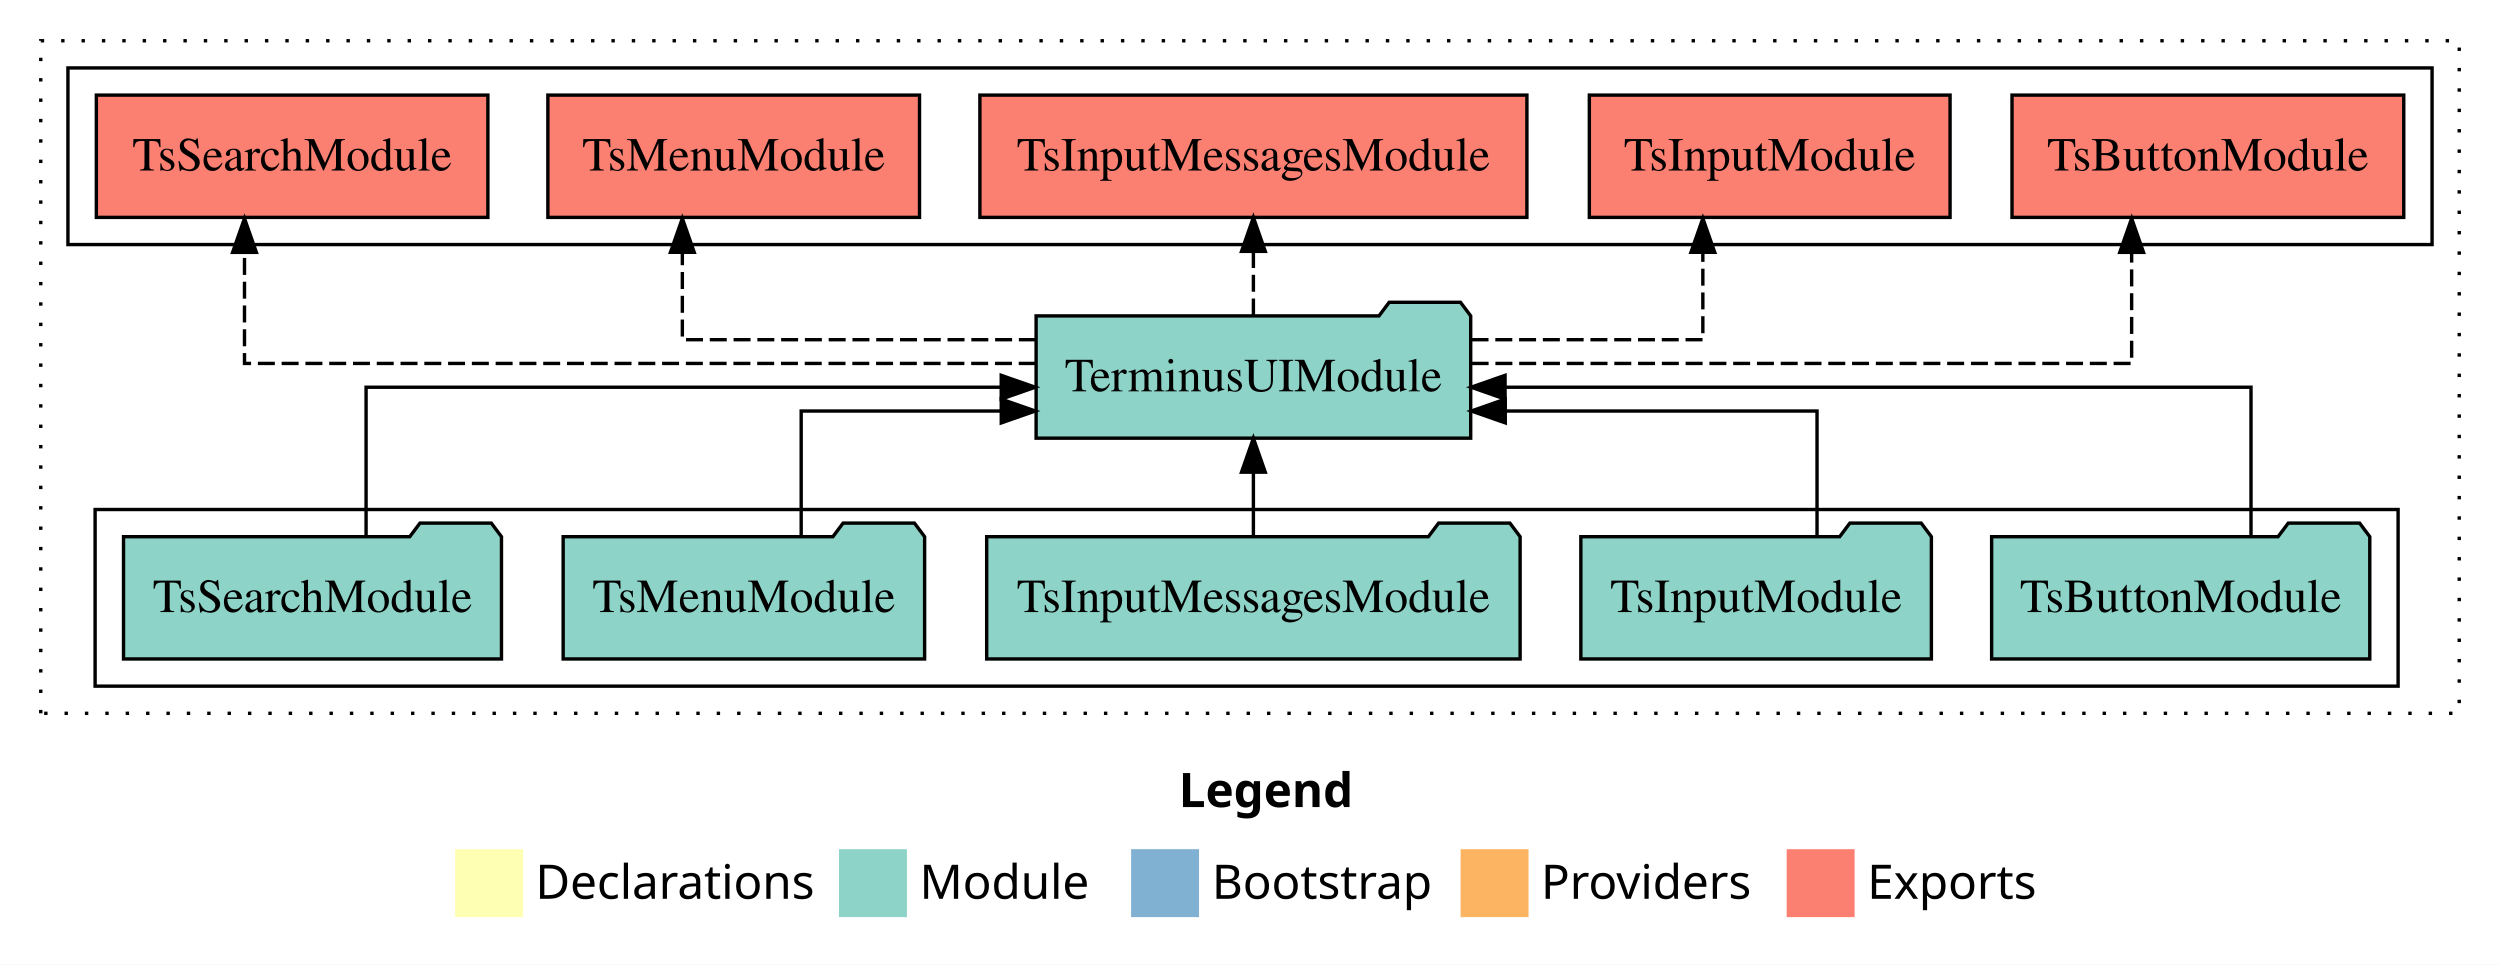
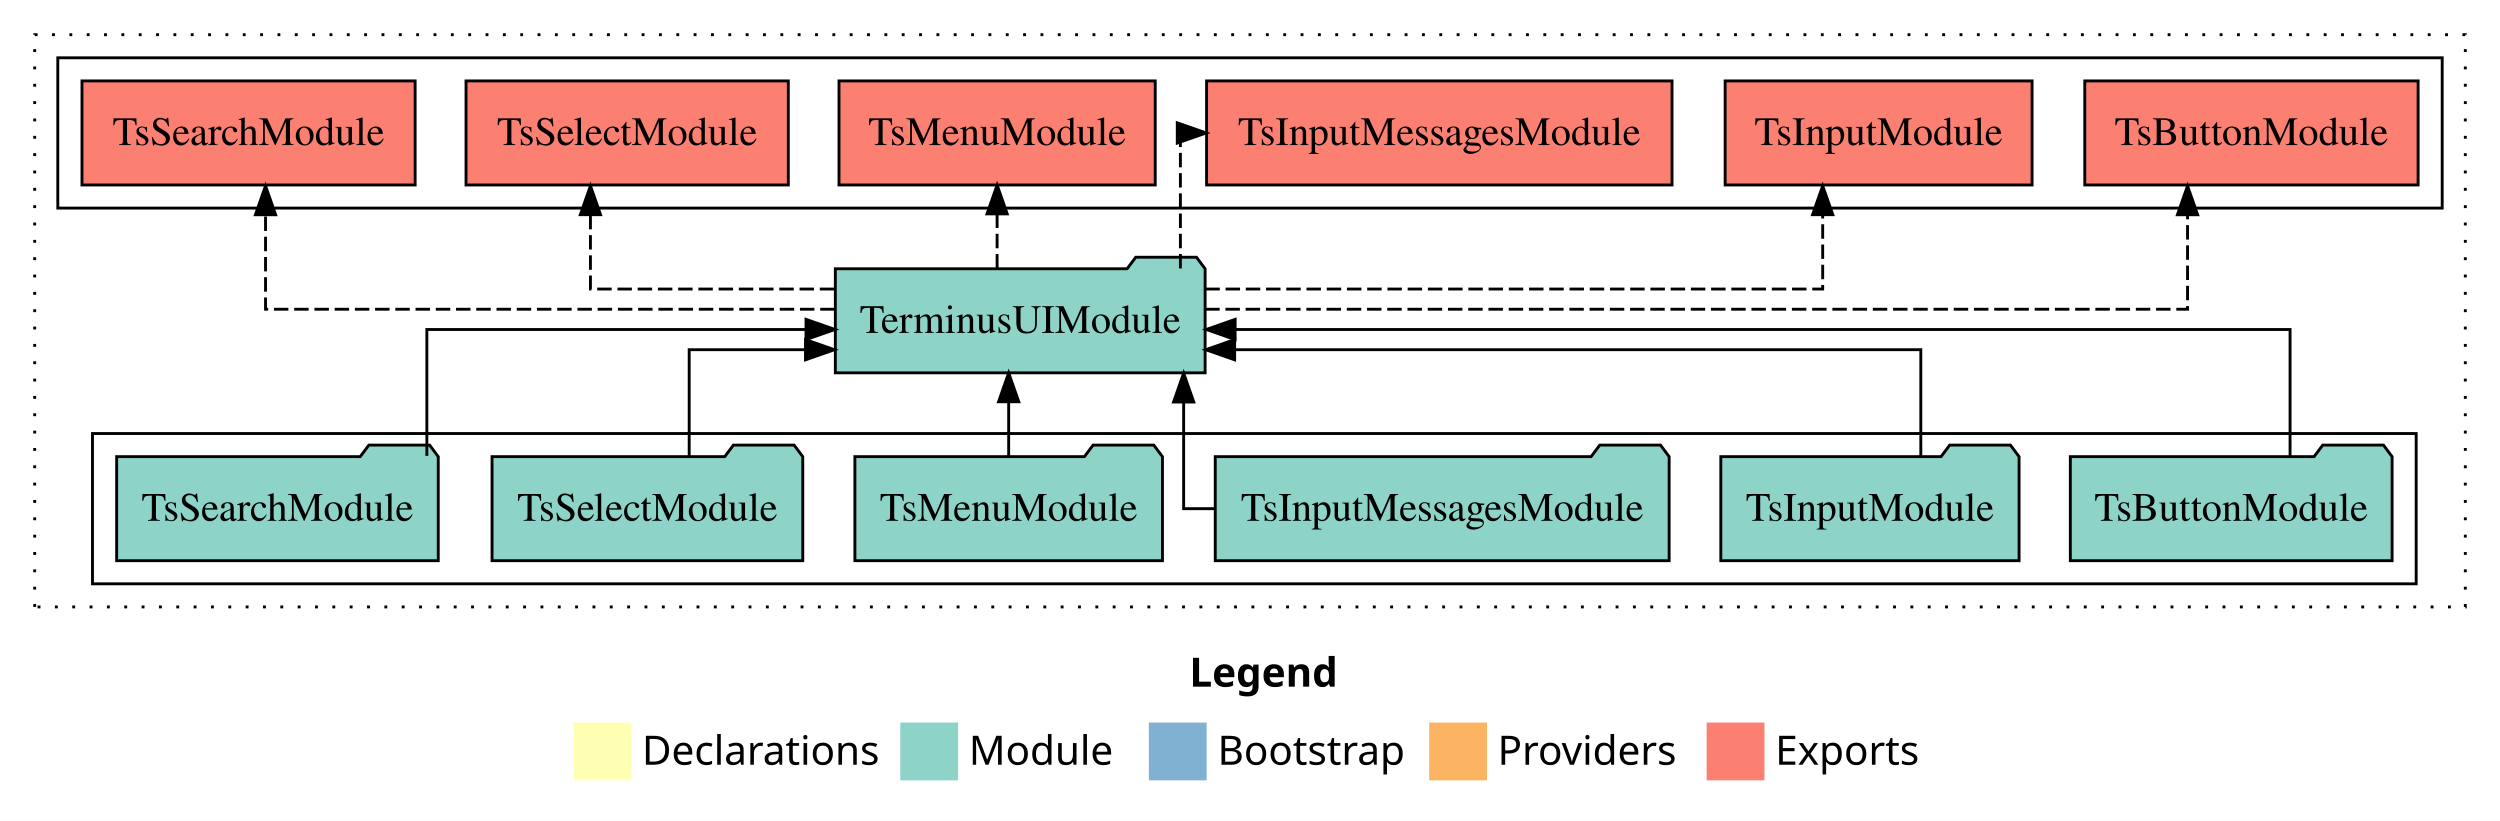
- <svg xmlns="http://www.w3.org/2000/svg" width="736pt" height="284pt" viewBox="0.00 0.00 736.00 284.00">
+ <svg xmlns="http://www.w3.org/2000/svg" width="865pt" height="284pt" viewBox="0.00 0.00 865.00 284.00">
  <g id="graph0" class="graph" transform="scale(1 1) rotate(0) translate(4 280)">
-     <polygon fill="#ffffff" stroke="transparent" points="-4,4 -4,-280 732,-280 732,4 -4,4" />
-     <text text-anchor="start" x="343.009" y="-42.4" font-family="sans-serif" font-weight="bold" font-size="14.00" fill="#000000">Legend</text>
-     <polygon fill="#ffffb3" stroke="transparent" points="130,-10 130,-30 150,-30 150,-10 130,-10" />
-     <text text-anchor="start" x="153.629" y="-15.4" font-family="sans-serif" font-size="14.00" fill="#000000">  Declarations</text>
-     <polygon fill="#8dd3c7" stroke="transparent" points="243,-10 243,-30 263,-30 263,-10 243,-10" />
-     <text text-anchor="start" x="266.725" y="-15.4" font-family="sans-serif" font-size="14.00" fill="#000000">  Module</text>
-     <polygon fill="#80b1d3" stroke="transparent" points="329,-10 329,-30 349,-30 349,-10 329,-10" />
-     <text text-anchor="start" x="352.781" y="-15.4" font-family="sans-serif" font-size="14.00" fill="#000000">  Bootstrap</text>
-     <polygon fill="#fdb462" stroke="transparent" points="426,-10 426,-30 446,-30 446,-10 426,-10" />
-     <text text-anchor="start" x="449.673" y="-15.4" font-family="sans-serif" font-size="14.00" fill="#000000">  Providers</text>
-     <polygon fill="#fb8072" stroke="transparent" points="522,-10 522,-30 542,-30 542,-10 522,-10" />
-     <text text-anchor="start" x="545.726" y="-15.4" font-family="sans-serif" font-size="14.00" fill="#000000">  Exports</text>
+     <polygon fill="#ffffff" stroke="transparent" points="-4,4 -4,-280 861,-280 861,4 -4,4" />
+     <text text-anchor="start" x="407.509" y="-42.4" font-family="sans-serif" font-weight="bold" font-size="14.00" fill="#000000">Legend</text>
+     <polygon fill="#ffffb3" stroke="transparent" points="194.5,-10 194.5,-30 214.5,-30 214.5,-10 194.5,-10" />
+     <text text-anchor="start" x="218.129" y="-15.4" font-family="sans-serif" font-size="14.00" fill="#000000">  Declarations</text>
+     <polygon fill="#8dd3c7" stroke="transparent" points="307.5,-10 307.5,-30 327.5,-30 327.5,-10 307.5,-10" />
+     <text text-anchor="start" x="331.225" y="-15.4" font-family="sans-serif" font-size="14.00" fill="#000000">  Module</text>
+     <polygon fill="#80b1d3" stroke="transparent" points="393.5,-10 393.5,-30 413.5,-30 413.5,-10 393.5,-10" />
+     <text text-anchor="start" x="417.281" y="-15.4" font-family="sans-serif" font-size="14.00" fill="#000000">  Bootstrap</text>
+     <polygon fill="#fdb462" stroke="transparent" points="490.5,-10 490.5,-30 510.5,-30 510.5,-10 490.5,-10" />
+     <text text-anchor="start" x="514.173" y="-15.4" font-family="sans-serif" font-size="14.00" fill="#000000">  Providers</text>
+     <polygon fill="#fb8072" stroke="transparent" points="586.5,-10 586.5,-30 606.5,-30 606.5,-10 586.5,-10" />
+     <text text-anchor="start" x="610.226" y="-15.4" font-family="sans-serif" font-size="14.00" fill="#000000">  Exports</text>
    <g id="clust1" class="cluster">
-       <polygon fill="none" stroke="#000000" stroke-dasharray="1,5" points="8,-70 8,-268 720,-268 720,-70 8,-70" />
+       <polygon fill="none" stroke="#000000" stroke-dasharray="1,5" points="8,-70 8,-268 849,-268 849,-70 8,-70" />
    </g>
    <g id="clust3" class="cluster">
-       <polygon fill="none" stroke="#000000" points="24,-78 24,-130 702,-130 702,-78 24,-78" />
+       <polygon fill="none" stroke="#000000" points="28,-78 28,-130 832,-130 832,-78 28,-78" />
    </g>
    <g id="clust4" class="cluster">
-       <polygon fill="none" stroke="#000000" points="16,-208 16,-260 712,-260 712,-208 16,-208" />
+       <polygon fill="none" stroke="#000000" points="16,-208 16,-260 841,-260 841,-208 16,-208" />
    </g>
    <g id="node1" class="node">
-       <polygon fill="#8dd3c7" stroke="#000000" points="693.665,-122 690.665,-126 669.665,-126 666.665,-122 582.335,-122 582.335,-86 693.665,-86 693.665,-122" />
-       <text text-anchor="middle" x="638" y="-99.8" font-family="Times,serif" font-size="14.00" fill="#000000">TsButtonModule</text>
+       <polygon fill="#8dd3c7" stroke="#000000" points="823.665,-122 820.665,-126 799.665,-126 796.665,-122 712.335,-122 712.335,-86 823.665,-86 823.665,-122" />
+       <text text-anchor="middle" x="768" y="-99.8" font-family="Times,serif" font-size="14.00" fill="#000000">TsButtonModule</text>
+     </g>
+     <g id="node7" class="node">
+       <polygon fill="#8dd3c7" stroke="#000000" points="412.971,-187 409.971,-191 388.971,-191 385.971,-187 285.029,-187 285.029,-151 412.971,-151 412.971,-187" />
+       <text text-anchor="middle" x="349" y="-164.8" font-family="Times,serif" font-size="14.00" fill="#000000">TerminusUIModule</text>
+     </g>
+     <g id="edge1" class="edge">
+       <path fill="none" stroke="#000000" d="M788.361,-122.267C788.361,-140.555 788.361,-166 788.361,-166 788.361,-166 423.357,-166 423.357,-166" />
+       <polygon fill="#000000" stroke="#000000" points="423.357,-162.5 413.357,-166 423.357,-169.5 423.357,-162.5" />
+     </g>
+     <g id="node2" class="node">
+       <polygon fill="#8dd3c7" stroke="#000000" points="694.598,-122 691.598,-126 670.598,-126 667.598,-122 591.402,-122 591.402,-86 694.598,-86 694.598,-122" />
+       <text text-anchor="middle" x="643" y="-99.8" font-family="Times,serif" font-size="14.00" fill="#000000">TsInputModule</text>
+     </g>
+     <g id="edge2" class="edge">
+       <path fill="none" stroke="#000000" d="M660.6,-122.009C660.6,-138.049 660.6,-159 660.6,-159 660.6,-159 423.186,-159 423.186,-159" />
+       <polygon fill="#000000" stroke="#000000" points="423.186,-155.5 413.186,-159 423.186,-162.5 423.186,-155.5" />
+     </g>
+     <g id="node3" class="node">
+       <polygon fill="#8dd3c7" stroke="#000000" points="573.521,-122 570.521,-126 549.521,-126 546.521,-122 416.479,-122 416.479,-86 573.521,-86 573.521,-122" />
+       <text text-anchor="middle" x="495" y="-99.8" font-family="Times,serif" font-size="14.00" fill="#000000">TsInputMessagesModule</text>
+     </g>
+     <g id="edge3" class="edge">
+       <path fill="none" stroke="#000000" d="M416.157,-104C409.673,-104 405.544,-104 405.544,-104 405.544,-104 405.544,-140.894 405.544,-140.894" />
+       <polygon fill="#000000" stroke="#000000" points="402.044,-140.894 405.544,-150.894 409.044,-140.894 402.044,-140.894" />
+     </g>
+     <g id="node4" class="node">
+       <polygon fill="#8dd3c7" stroke="#000000" points="398.206,-122 395.206,-126 374.206,-126 371.206,-122 291.794,-122 291.794,-86 398.206,-86 398.206,-122" />
+       <text text-anchor="middle" x="345" y="-99.8" font-family="Times,serif" font-size="14.00" fill="#000000">TsMenuModule</text>
+     </g>
+     <g id="edge4" class="edge">
+       <path fill="none" stroke="#000000" d="M345,-122.106C345,-122.106 345,-140.991 345,-140.991" />
+       <polygon fill="#000000" stroke="#000000" points="341.5,-140.991 345,-150.991 348.5,-140.991 341.5,-140.991" />
+     </g>
+     <g id="node5" class="node">
+       <polygon fill="#8dd3c7" stroke="#000000" points="273.755,-122 270.755,-126 249.755,-126 246.755,-122 166.245,-122 166.245,-86 273.755,-86 273.755,-122" />
+       <text text-anchor="middle" x="220" y="-99.8" font-family="Times,serif" font-size="14.00" fill="#000000">TsSelectModule</text>
+     </g>
+     <g id="edge5" class="edge">
+       <path fill="none" stroke="#000000" d="M234.459,-122.009C234.459,-138.049 234.459,-159 234.459,-159 234.459,-159 274.698,-159 274.698,-159" />
+       <polygon fill="#000000" stroke="#000000" points="274.698,-162.5 284.698,-159 274.698,-155.5 274.698,-162.5" />
    </g>
    <g id="node6" class="node">
-       <polygon fill="#8dd3c7" stroke="#000000" points="428.971,-187 425.971,-191 404.971,-191 401.971,-187 301.029,-187 301.029,-151 428.971,-151 428.971,-187" />
-       <text text-anchor="middle" x="365" y="-164.8" font-family="Times,serif" font-size="14.00" fill="#000000">TerminusUIModule</text>
-     </g>
-     <g id="edge1" class="edge">
-       <path fill="none" stroke="#000000" d="M658.694,-122.267C658.694,-140.555 658.694,-166 658.694,-166 658.694,-166 439.089,-166 439.089,-166" />
-       <polygon fill="#000000" stroke="#000000" points="439.089,-162.5 429.089,-166 439.089,-169.5 439.089,-162.5" />
-     </g>
-     <g id="node2" class="node">
-       <polygon fill="#8dd3c7" stroke="#000000" points="564.598,-122 561.598,-126 540.598,-126 537.598,-122 461.402,-122 461.402,-86 564.598,-86 564.598,-122" />
-       <text text-anchor="middle" x="513" y="-99.8" font-family="Times,serif" font-size="14.00" fill="#000000">TsInputModule</text>
-     </g>
-     <g id="edge2" class="edge">
-       <path fill="none" stroke="#000000" d="M530.933,-122.009C530.933,-138.049 530.933,-159 530.933,-159 530.933,-159 439.154,-159 439.154,-159" />
-       <polygon fill="#000000" stroke="#000000" points="439.154,-155.5 429.154,-159 439.154,-162.5 439.154,-155.5" />
-     </g>
-     <g id="node3" class="node">
-       <polygon fill="#8dd3c7" stroke="#000000" points="443.521,-122 440.521,-126 419.521,-126 416.521,-122 286.479,-122 286.479,-86 443.521,-86 443.521,-122" />
-       <text text-anchor="middle" x="365" y="-99.8" font-family="Times,serif" font-size="14.00" fill="#000000">TsInputMessagesModule</text>
-     </g>
-     <g id="edge3" class="edge">
-       <path fill="none" stroke="#000000" d="M365,-122.106C365,-122.106 365,-140.991 365,-140.991" />
-       <polygon fill="#000000" stroke="#000000" points="361.5,-140.991 365,-150.991 368.5,-140.991 361.5,-140.991" />
-     </g>
-     <g id="node4" class="node">
-       <polygon fill="#8dd3c7" stroke="#000000" points="268.206,-122 265.206,-126 244.206,-126 241.206,-122 161.794,-122 161.794,-86 268.206,-86 268.206,-122" />
-       <text text-anchor="middle" x="215" y="-99.8" font-family="Times,serif" font-size="14.00" fill="#000000">TsMenuModule</text>
-     </g>
-     <g id="edge4" class="edge">
-       <path fill="none" stroke="#000000" d="M231.868,-122.009C231.868,-138.049 231.868,-159 231.868,-159 231.868,-159 290.774,-159 290.774,-159" />
-       <polygon fill="#000000" stroke="#000000" points="290.774,-162.5 300.774,-159 290.774,-155.5 290.774,-162.5" />
-     </g>
-     <g id="node5" class="node">
-       <polygon fill="#8dd3c7" stroke="#000000" points="143.635,-122 140.635,-126 119.635,-126 116.635,-122 32.365,-122 32.365,-86 143.635,-86 143.635,-122" />
-       <text text-anchor="middle" x="88" y="-99.8" font-family="Times,serif" font-size="14.00" fill="#000000">TsSearchModule</text>
-     </g>
-     <g id="edge5" class="edge">
-       <path fill="none" stroke="#000000" d="M103.772,-122.267C103.772,-140.555 103.772,-166 103.772,-166 103.772,-166 290.762,-166 290.762,-166" />
-       <polygon fill="#000000" stroke="#000000" points="290.762,-169.5 300.762,-166 290.762,-162.5 290.762,-169.5" />
-     </g>
-     <g id="node7" class="node">
-       <polygon fill="#fb8072" stroke="#000000" points="703.665,-252 588.335,-252 588.335,-216 703.665,-216 703.665,-252" />
-       <text text-anchor="middle" x="646" y="-229.8" font-family="Times,serif" font-size="14.00" fill="#000000">TsButtonModule </text>
+       <polygon fill="#8dd3c7" stroke="#000000" points="147.635,-122 144.635,-126 123.635,-126 120.635,-122 36.365,-122 36.365,-86 147.635,-86 147.635,-122" />
+       <text text-anchor="middle" x="92" y="-99.8" font-family="Times,serif" font-size="14.00" fill="#000000">TsSearchModule</text>
    </g>
    <g id="edge6" class="edge">
-       <path fill="none" stroke="#000000" stroke-dasharray="5,2" d="M429.245,-173C505.82,-173 623.556,-173 623.556,-173 623.556,-173 623.556,-205.698 623.556,-205.698" />
-       <polygon fill="#000000" stroke="#000000" points="620.056,-205.698 623.556,-215.698 627.056,-205.698 620.056,-205.698" />
+       <path fill="none" stroke="#000000" d="M143.692,-122.267C143.692,-140.555 143.692,-166 143.692,-166 143.692,-166 274.884,-166 274.884,-166" />
+       <polygon fill="#000000" stroke="#000000" points="274.884,-169.5 284.884,-166 274.884,-162.5 274.884,-169.5" />
    </g>
    <g id="node8" class="node">
-       <polygon fill="#fb8072" stroke="#000000" points="570.099,-252 463.901,-252 463.901,-216 570.099,-216 570.099,-252" />
-       <text text-anchor="middle" x="517" y="-229.8" font-family="Times,serif" font-size="14.00" fill="#000000">TsInputModule </text>
+       <polygon fill="#fb8072" stroke="#000000" points="832.665,-252 717.335,-252 717.335,-216 832.665,-216 832.665,-252" />
+       <text text-anchor="middle" x="775" y="-229.8" font-family="Times,serif" font-size="14.00" fill="#000000">TsButtonModule </text>
    </g>
    <g id="edge7" class="edge">
-       <path fill="none" stroke="#000000" stroke-dasharray="5,2" d="M429.221,-180C462.933,-180 497.317,-180 497.317,-180 497.317,-180 497.317,-205.718 497.317,-205.718" />
-       <polygon fill="#000000" stroke="#000000" points="493.817,-205.718 497.317,-215.718 500.817,-205.718 493.817,-205.718" />
+       <path fill="none" stroke="#000000" stroke-dasharray="5,2" d="M412.997,-173C526.883,-173 752.889,-173 752.889,-173 752.889,-173 752.889,-205.698 752.889,-205.698" />
+       <polygon fill="#000000" stroke="#000000" points="749.389,-205.698 752.889,-215.698 756.389,-205.698 749.389,-205.698" />
    </g>
    <g id="node9" class="node">
-       <polygon fill="#fb8072" stroke="#000000" points="445.52,-252 284.48,-252 284.48,-216 445.52,-216 445.52,-252" />
-       <text text-anchor="middle" x="365" y="-229.8" font-family="Times,serif" font-size="14.00" fill="#000000">TsInputMessagesModule </text>
+       <polygon fill="#fb8072" stroke="#000000" points="699.099,-252 592.901,-252 592.901,-216 699.099,-216 699.099,-252" />
+       <text text-anchor="middle" x="646" y="-229.8" font-family="Times,serif" font-size="14.00" fill="#000000">TsInputModule </text>
    </g>
    <g id="edge8" class="edge">
-       <path fill="none" stroke="#000000" stroke-dasharray="5,2" d="M365,-187.106C365,-187.106 365,-205.991 365,-205.991" />
-       <polygon fill="#000000" stroke="#000000" points="361.5,-205.991 365,-215.991 368.5,-205.991 361.5,-205.991" />
+       <path fill="none" stroke="#000000" stroke-dasharray="5,2" d="M413.047,-180C495.044,-180 626.65,-180 626.65,-180 626.65,-180 626.65,-205.718 626.65,-205.718" />
+       <polygon fill="#000000" stroke="#000000" points="623.15,-205.718 626.65,-215.718 630.15,-205.718 623.15,-205.718" />
    </g>
    <g id="node10" class="node">
-       <polygon fill="#fb8072" stroke="#000000" points="266.707,-252 157.293,-252 157.293,-216 266.707,-216 266.707,-252" />
-       <text text-anchor="middle" x="212" y="-229.8" font-family="Times,serif" font-size="14.00" fill="#000000">TsMenuModule </text>
+       <polygon fill="#fb8072" stroke="#000000" points="574.52,-252 413.48,-252 413.48,-216 574.52,-216 574.52,-252" />
+       <text text-anchor="middle" x="494" y="-229.8" font-family="Times,serif" font-size="14.00" fill="#000000">TsInputMessagesModule </text>
    </g>
    <g id="edge9" class="edge">
-       <path fill="none" stroke="#000000" stroke-dasharray="5,2" d="M300.962,-180C253.452,-180 196.882,-180 196.882,-180 196.882,-180 196.882,-205.718 196.882,-205.718" />
-       <polygon fill="#000000" stroke="#000000" points="193.382,-205.718 196.882,-215.718 200.382,-205.718 193.382,-205.718" />
+       <path fill="none" stroke="#000000" stroke-dasharray="5,2" d="M404.419,-187.106C404.419,-206.339 404.419,-234 404.419,-234 404.419,-234 405.311,-234 405.311,-234" />
+       <polygon fill="#000000" stroke="#000000" points="403.336,-237.5 413.336,-234 403.336,-230.5 403.336,-237.5" />
    </g>
    <g id="node11" class="node">
+       <polygon fill="#fb8072" stroke="#000000" points="395.707,-252 286.293,-252 286.293,-216 395.707,-216 395.707,-252" />
+       <text text-anchor="middle" x="341" y="-229.8" font-family="Times,serif" font-size="14.00" fill="#000000">TsMenuModule </text>
+     </g>
+     <g id="edge10" class="edge">
+       <path fill="none" stroke="#000000" stroke-dasharray="5,2" d="M341,-187.106C341,-187.106 341,-205.991 341,-205.991" />
+       <polygon fill="#000000" stroke="#000000" points="337.5,-205.991 341,-215.991 344.5,-205.991 337.5,-205.991" />
+     </g>
+     <g id="node12" class="node">
+       <polygon fill="#fb8072" stroke="#000000" points="268.755,-252 157.245,-252 157.245,-216 268.755,-216 268.755,-252" />
+       <text text-anchor="middle" x="213" y="-229.8" font-family="Times,serif" font-size="14.00" fill="#000000">TsSelectModule </text>
+     </g>
+     <g id="edge11" class="edge">
+       <path fill="none" stroke="#000000" stroke-dasharray="5,2" d="M284.639,-180C244.449,-180 200.291,-180 200.291,-180 200.291,-180 200.291,-205.718 200.291,-205.718" />
+       <polygon fill="#000000" stroke="#000000" points="196.791,-205.718 200.291,-215.718 203.791,-205.718 196.791,-205.718" />
+     </g>
+     <g id="node13" class="node">
      <polygon fill="#fb8072" stroke="#000000" points="139.634,-252 24.366,-252 24.366,-216 139.634,-216 139.634,-252" />
      <text text-anchor="middle" x="82" y="-229.8" font-family="Times,serif" font-size="14.00" fill="#000000">TsSearchModule </text>
    </g>
-     <g id="edge10" class="edge">
-       <path fill="none" stroke="#000000" stroke-dasharray="5,2" d="M300.916,-173C213.6,-173 67.978,-173 67.978,-173 67.978,-173 67.978,-205.698 67.978,-205.698" />
-       <polygon fill="#000000" stroke="#000000" points="64.478,-205.698 67.978,-215.698 71.478,-205.698 64.478,-205.698" />
+     <g id="edge12" class="edge">
+       <path fill="none" stroke="#000000" stroke-dasharray="5,2" d="M284.787,-173C207.47,-173 87.875,-173 87.875,-173 87.875,-173 87.875,-205.698 87.875,-205.698" />
+       <polygon fill="#000000" stroke="#000000" points="84.375,-205.698 87.875,-215.698 91.375,-205.698 84.375,-205.698" />
    </g>
  </g>
</svg>
